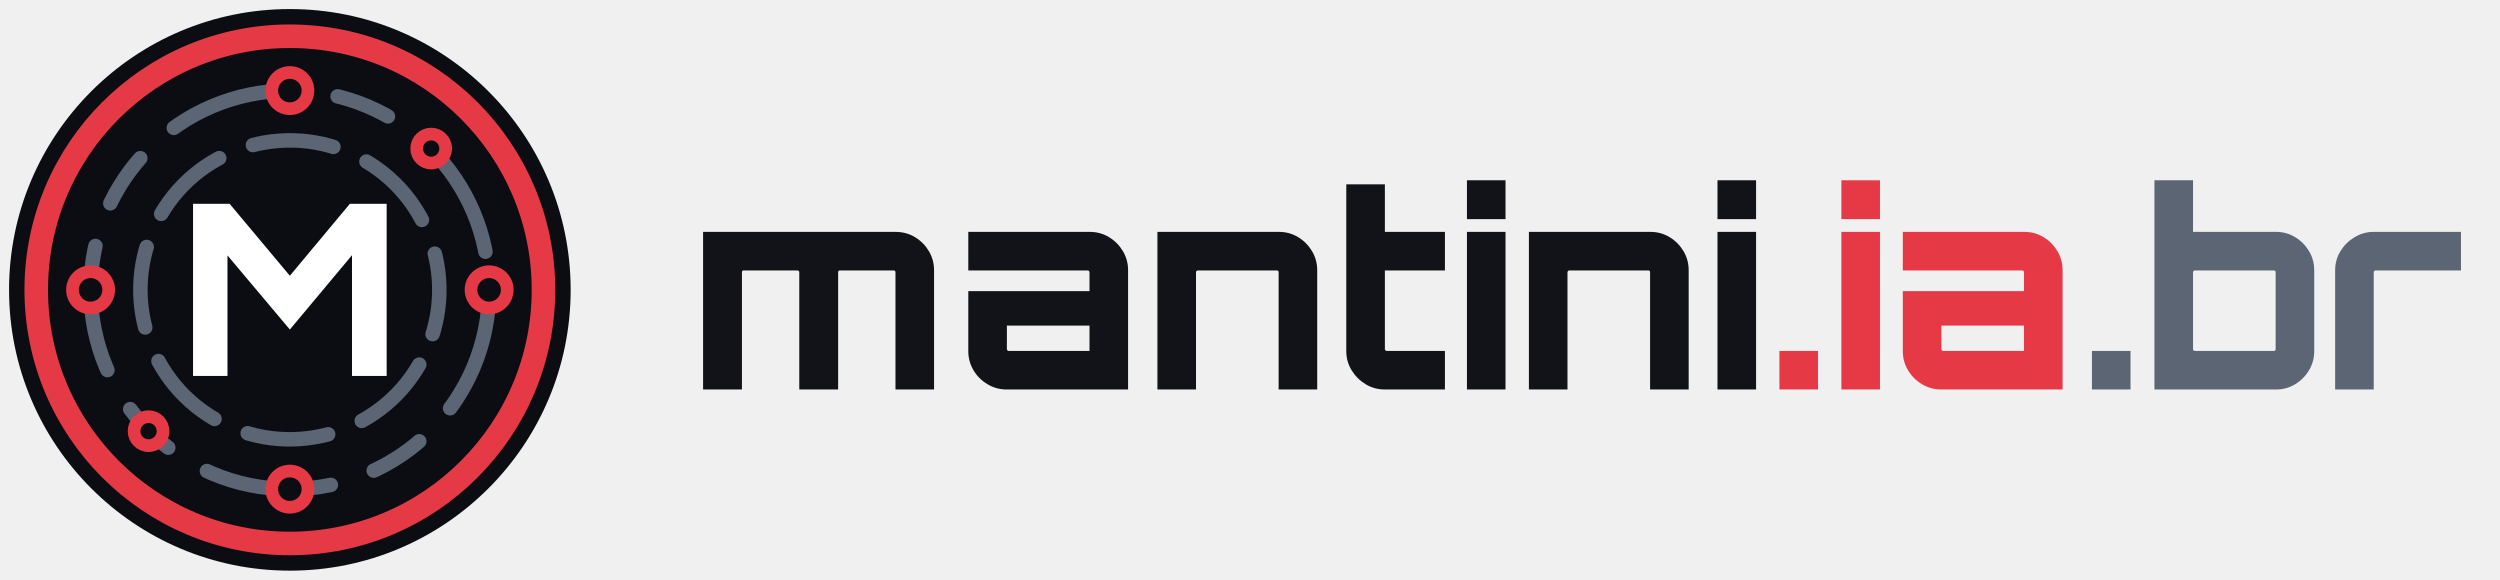
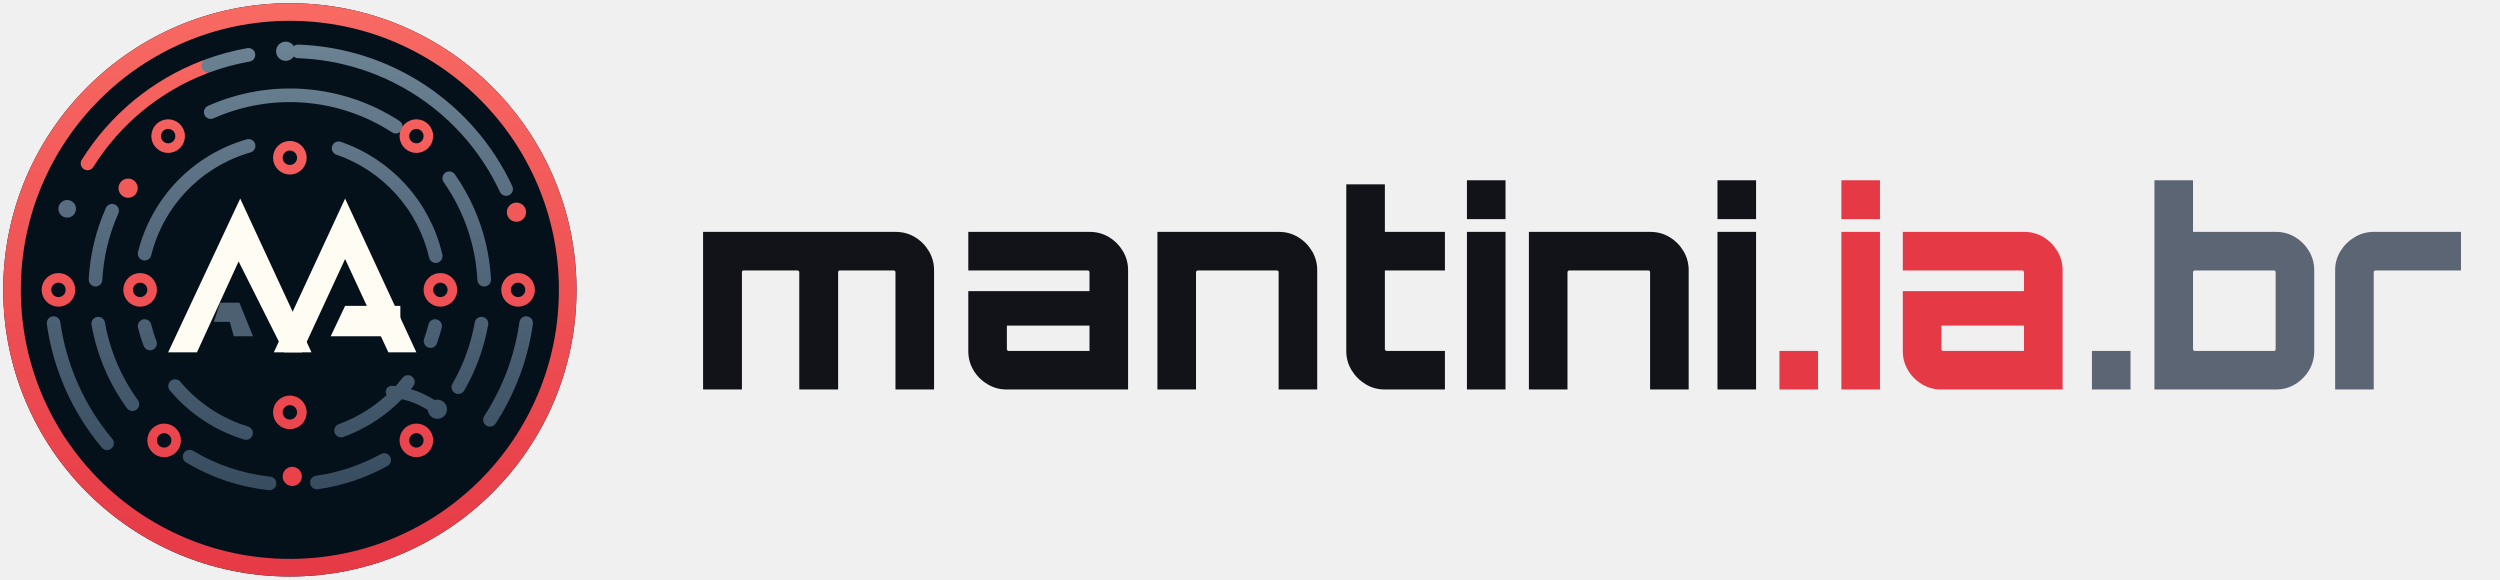
- <svg xmlns="http://www.w3.org/2000/svg" viewBox="0 0 276.0 64">
-   <g>
-     <circle cx="32" cy="32" r="31" fill="#0b0d12" />
-     <circle cx="32" cy="32" r="28" fill="none" stroke="#e63946" stroke-width="2.6" />
-     <circle cx="32" cy="32" r="22" fill="none" stroke="#5b6573" stroke-width="1.6" stroke-dasharray="14 5 6 5" stroke-linecap="round" />
-     <circle cx="32" cy="32" r="16.5" fill="none" stroke="#5b6573" stroke-width="1.6" stroke-dasharray="9 4" stroke-linecap="round" transform="rotate(30 32 32)" />
-     <g fill="#0b0d12" stroke="#e63946" stroke-width="1.4">
-       <circle cx="32" cy="10" r="2" />
-       <circle cx="54" cy="32" r="2" />
-       <circle cx="32" cy="54" r="2" />
-       <circle cx="10" cy="32" r="2" />
-       <circle cx="47.6" cy="16.4" r="1.6" />
-       <circle cx="16.4" cy="47.6" r="1.6" />
+ <svg xmlns="http://www.w3.org/2000/svg" viewBox="0 0 276 64">
+   <svg x="0" y="0" width="64" height="64" viewBox="150 150 724 724">
+     <defs>
+       <linearGradient id="hverm" gradientUnits="userSpaceOnUse" x1="0" y1="150" x2="0" y2="874">
+         <stop offset="0" stop-color="#f86a63" />
+         <stop offset="1" stop-color="#e63946" />
+       </linearGradient>
+       <linearGradient id="hcinza" gradientUnits="userSpaceOnUse" x1="0" y1="200" x2="0" y2="830">
+         <stop offset="0" stop-color="#6c8394" />
+         <stop offset="1" stop-color="#32465a" />
+       </linearGradient>
+     </defs>
+     <circle cx="512" cy="512" r="358" fill="#04111a" />
+     <circle cx="512" cy="512" r="347" fill="none" stroke="url(#hverm)" stroke-width="22" />
+     <g fill="none" stroke-linecap="round">
+       <path d="M259.3 354.1A298 298 0 0 1 405.2 233.8" stroke="url(#hverm)" stroke-width="17" />
+       <path d="M410.1 232.0A298 298 0 0 1 460.3 218.5" stroke="url(#hcinza)" stroke-width="17" />
+       <path d="M522.4 214.2A298 298 0 0 1 782.1 386.1" stroke="url(#hcinza)" stroke-width="17" />
+       <path d="M807.1 553.5A298 298 0 0 1 761.9 674.3" stroke="url(#hcinza)" stroke-width="17" />
+       <path d="M283.7 703.6A298 298 0 0 1 216.9 553.5" stroke="url(#hcinza)" stroke-width="17" />
+       <path d="M269.3 499.3A243 243 0 0 1 290.0 413.2" stroke="url(#hcinza)" stroke-width="17" />
+       <path d="M413.2 290.0A243 243 0 0 1 644.3 308.2" stroke="url(#hcinza)" stroke-width="17" />
+       <path d="M711.1 372.6A243 243 0 0 1 754.7 499.3" stroke="url(#hcinza)" stroke-width="17" />
+       <path d="M751.3 554.2A243 243 0 0 1 722.4 633.5" stroke="url(#hcinza)" stroke-width="17" />
+       <path d="M629.8 724.5A243 243 0 0 1 545.8 752.6" stroke="url(#hcinza)" stroke-width="17" />
+       <path d="M486.6 753.7A243 243 0 0 1 386.8 720.3" stroke="url(#hcinza)" stroke-width="17" />
+       <path d="M315.4 654.8A243 243 0 0 1 272.7 554.2" stroke="url(#hcinza)" stroke-width="17" />
+       <path d="M330.6 466.8A187 187 0 0 1 460.5 332.2" stroke="url(#hcinza)" stroke-width="17" />
+       <path d="M572.9 335.2A187 187 0 0 1 694.2 469.9" stroke="url(#hcinza)" stroke-width="17" />
+       <path d="M693.4 557.2A187 187 0 0 1 687.7 576.0" stroke="url(#hcinza)" stroke-width="17" />
+       <path d="M659.4 627.1A187 187 0 0 1 576.0 687.7" stroke="url(#hcinza)" stroke-width="17" />
+       <path d="M457.3 690.8A187 187 0 0 1 368.7 632.2" stroke="url(#hcinza)" stroke-width="17" />
+       <path d="M337.4 579.0A187 187 0 0 1 330.6 557.2" stroke="url(#hcinza)" stroke-width="17" />
    </g>
-     <path d="M21.312 41.5V22.5H25.35L32.0 30.443L38.624 22.5H42.688V41.5H38.861V28.174L32.0 36.381L25.113 28.2V41.5Z" fill="#fff" />
-   </g>
+     <circle cx="506.8" cy="214.0" r="12" fill="url(#hcinza)" />
+     <circle cx="233.9" cy="410.8" r="11" fill="url(#hcinza)" />
+     <path d="M639.3 639.3Q669.3 641.3 696.2 661.1" fill="none" stroke="url(#hcinza)" stroke-width="15" stroke-linecap="round" />
+     <circle cx="696.2" cy="661.1" r="12" fill="url(#hcinza)" />
+     <g fill="#04111a" stroke="url(#hverm)" stroke-width="12">
+       <circle cx="360" cy="320" r="15" />
+       <circle cx="670" cy="320" r="15" />
+       <circle cx="512" cy="347" r="15" />
+       <circle cx="223" cy="512" r="15" />
+       <circle cx="325" cy="512" r="15" />
+       <circle cx="700" cy="512" r="15" />
+       <circle cx="797" cy="512" r="15" />
+       <circle cx="512" cy="665" r="15" />
+       <circle cx="355" cy="700" r="15" />
+       <circle cx="670" cy="700" r="15" />
+     </g>
+     <g fill="url(#hverm)">
+       <circle cx="310" cy="385" r="12" />
+       <circle cx="795" cy="415" r="12" />
+       <circle cx="515" cy="745" r="12" />
+     </g>
+     <path fill="#4c6072" d="M425 528H449L466 570H442L437 552H417Z" />
+     <path fill="#fffdf3" fill-rule="evenodd" d="M360 590L450 398L539 590ZM396 590L448 476.5L505 590Z" />
+     <path fill="#fffdf3" fill-rule="evenodd" d="M492 590L581 398L670 590ZM527 590L581 473.5L635 590Z" />
+     <path fill="#fffdf3" d="M581 532H650V570H563Z" />
+   </svg>
  <path d="M77.62 43.0V25.6H98.86Q100.06 25.6 101.02 26.185Q101.98 26.77 102.55 27.73Q103.12 28.69 103.12 29.83V43.0H98.86V30.04Q98.86 29.98 98.815 29.92Q98.77 29.86 98.68 29.86H92.71Q92.62 29.86 92.575 29.92Q92.53 29.98 92.53 30.04V43.0H88.24V30.04Q88.24 29.98 88.18 29.92Q88.12 29.86 88.06 29.86H82.06Q82.0 29.86 81.955 29.92Q81.91 29.98 81.91 30.04V43.0ZM111.13 43.0Q109.99 43.0 109.015 42.415Q108.04 41.83 107.47 40.87Q106.9 39.91 106.9 38.77V32.14H120.28V30.04Q120.28 29.98 120.22 29.92Q120.16 29.86 120.1 29.86H106.9V25.6H120.31Q121.48 25.6 122.44 26.185Q123.4 26.77 123.97 27.73Q124.54 28.69 124.54 29.83V43.0ZM111.34 38.74H120.28V35.95H111.16V38.56Q111.16 38.62 111.22 38.68Q111.28 38.74 111.34 38.74ZM127.78 43.0V25.6H141.19Q142.36 25.6 143.32 26.185Q144.28 26.77 144.85 27.73Q145.42 28.69 145.42 29.83V43.0H141.16V30.04Q141.16 29.98 141.115 29.92Q141.07 29.86 140.98 29.86H132.22Q132.16 29.86 132.1 29.92Q132.04 29.98 132.04 30.04V43.0ZM152.89 43.0Q151.72 43.0 150.76 42.415Q149.8 41.83 149.215 40.87Q148.63 39.91 148.63 38.77V20.35H152.89V25.6H159.52V29.86H152.89V38.56Q152.89 38.62 152.95 38.68Q153.01 38.74 153.07 38.74H159.52V43.0H152.89ZM161.95 43.0V25.6H166.21V43.0ZM161.95 24.19V19.9H166.21V24.19ZM168.79 43.0V25.6H182.2Q183.37 25.6 184.33 26.185Q185.29 26.77 185.86 27.73Q186.43 28.69 186.43 29.83V43.0H182.17V30.04Q182.17 29.98 182.125 29.92Q182.08 29.86 181.99 29.86H173.23Q173.17 29.86 173.11 29.92Q173.05 29.98 173.05 30.04V43.0ZM189.61 43.0V25.6H193.87V43.0ZM189.61 24.19V19.9H193.87V24.19Z" fill="#111318" />
  <path d="M196.45 43.0V38.74H200.71V43.0ZM203.29 43.0V25.6H207.55V43.0ZM203.29 24.19V19.9H207.55V24.19ZM214.3 43.0Q213.16 43.0 212.185 42.415Q211.21 41.83 210.64 40.87Q210.07 39.91 210.07 38.77V32.14H223.45V30.04Q223.45 29.98 223.39 29.92Q223.33 29.86 223.27 29.86H210.07V25.6H223.48Q224.65 25.6 225.61 26.185Q226.57 26.77 227.14 27.73Q227.71 28.69 227.71 29.83V43.0ZM214.51 38.74H223.45V35.95H214.33V38.56Q214.33 38.62 214.39 38.68Q214.45 38.74 214.51 38.74Z" fill="#e63946" />
  <path d="M230.95 43.0V38.74H235.21V43.0ZM237.85 43.0V19.9H242.11V25.6H251.26Q252.43 25.6 253.39 26.185Q254.35 26.77 254.92 27.73Q255.49 28.69 255.49 29.83V38.77Q255.49 39.91 254.92 40.87Q254.35 41.83 253.39 42.415Q252.43 43.0 251.26 43.0ZM242.29 38.74H251.05Q251.14 38.74 251.185 38.68Q251.23 38.62 251.23 38.56V30.04Q251.23 29.98 251.185 29.92Q251.14 29.86 251.05 29.86H242.29Q242.23 29.86 242.17 29.92Q242.11 29.98 242.11 30.04V38.56Q242.11 38.62 242.17 38.68Q242.23 38.74 242.29 38.74ZM257.8 43.0V29.83Q257.8 28.69 258.385 27.73Q258.97 26.77 259.945 26.185Q260.92 25.6 262.06 25.6H271.69V29.86H262.24Q262.18 29.86 262.12 29.92Q262.06 29.98 262.06 30.04V43.0Z" fill="#5b6573" />
</svg>
